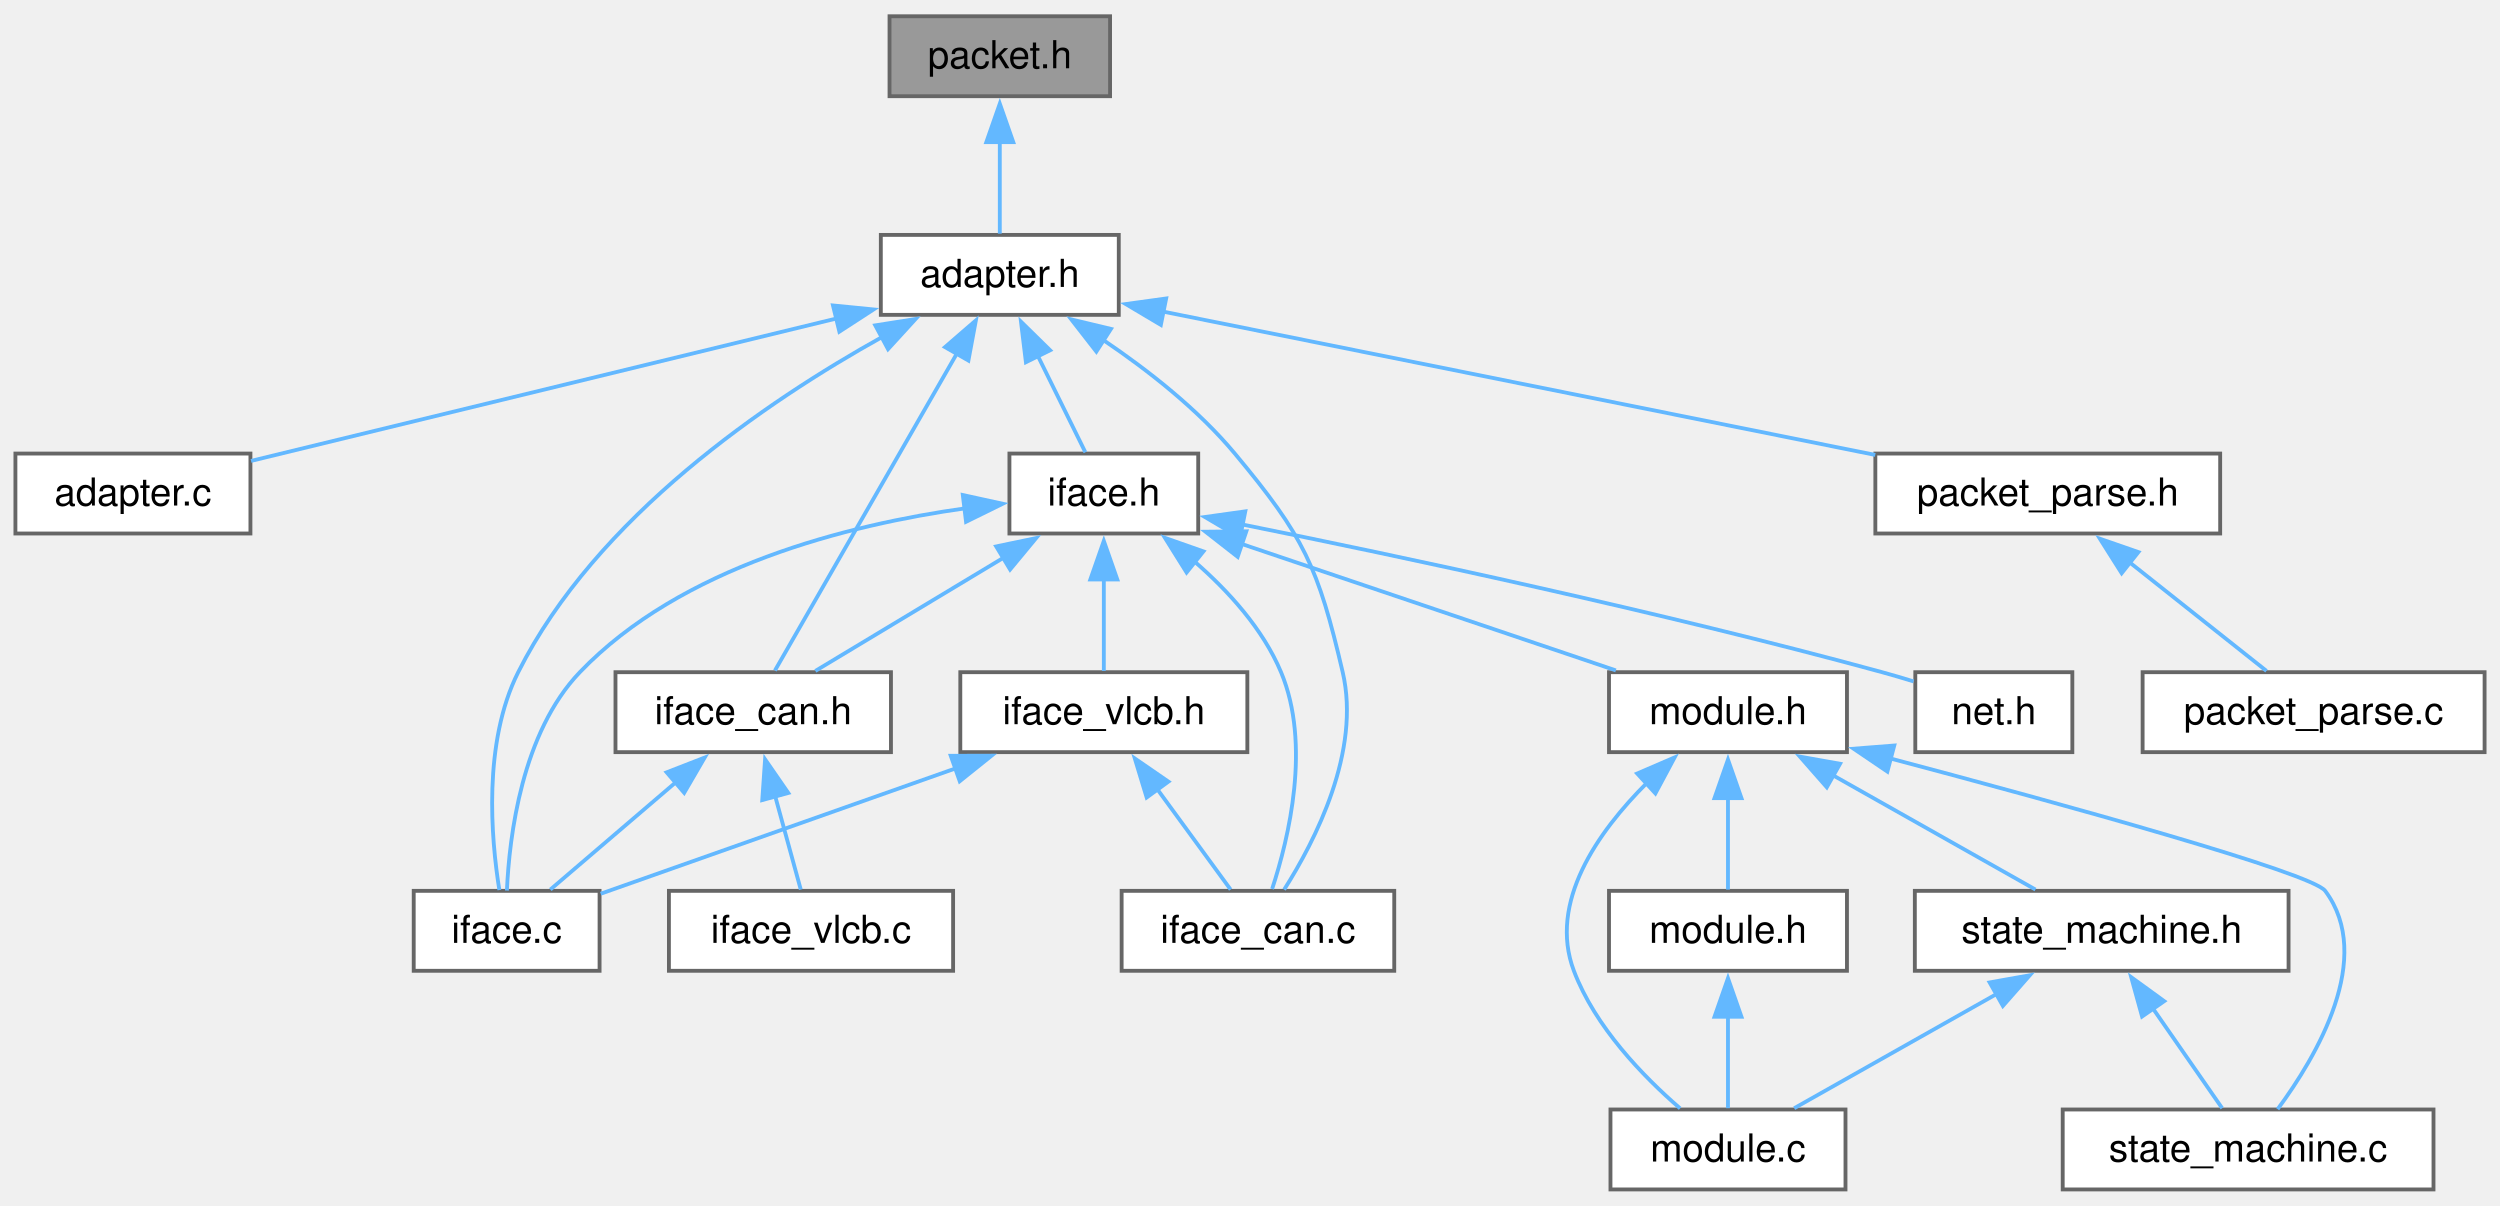
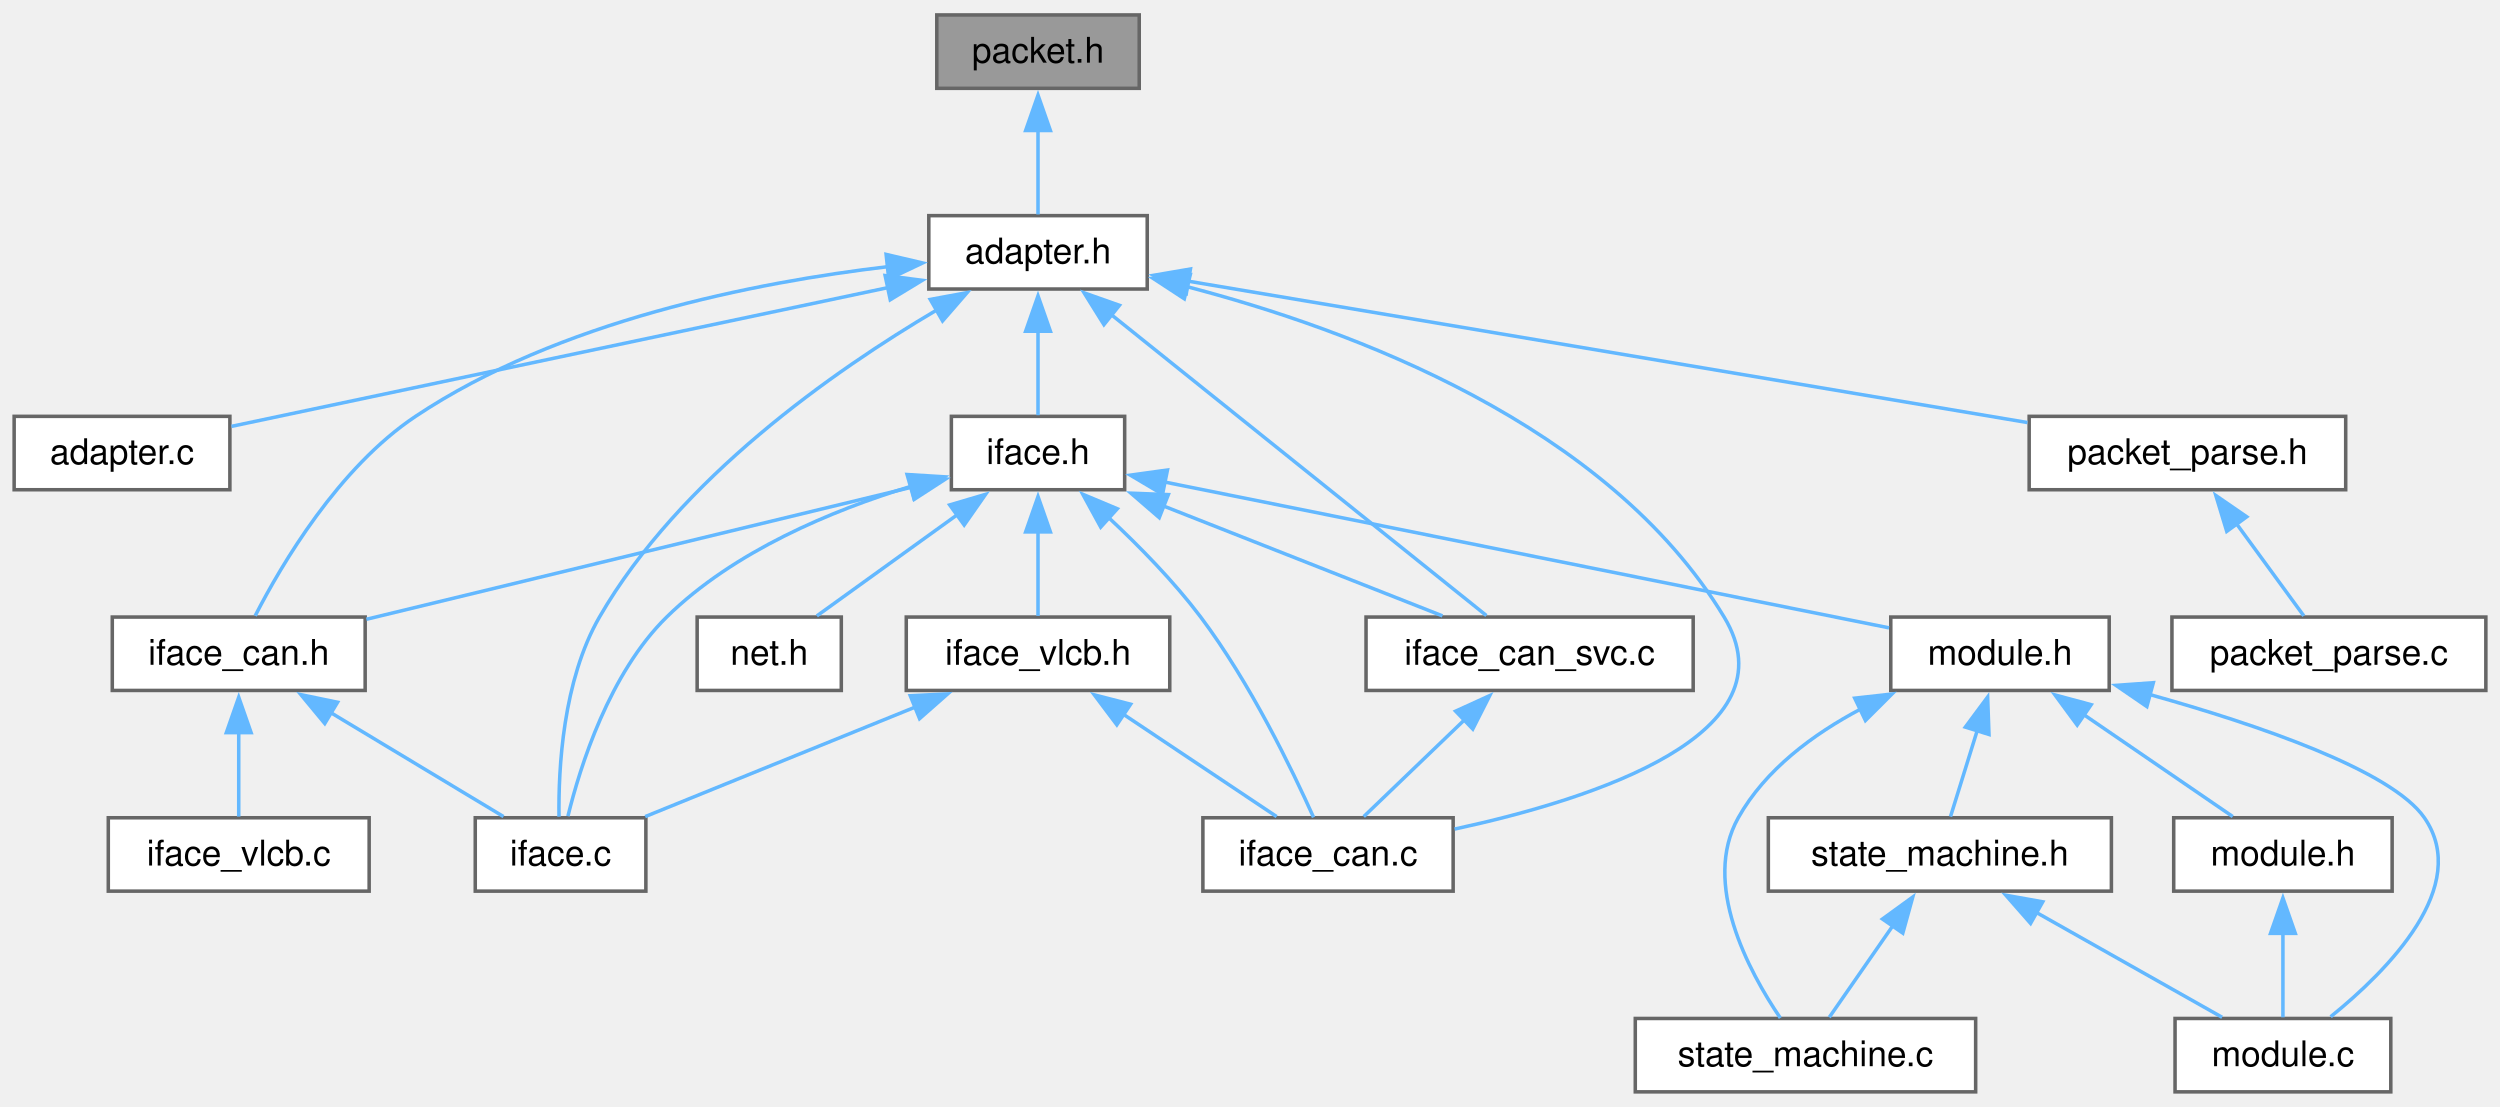
- <svg xmlns="http://www.w3.org/2000/svg" xmlns:xlink="http://www.w3.org/1999/xlink" width="649pt" height="313pt" viewBox="0.00 0.00 648.88 312.50">
+ <svg xmlns="http://www.w3.org/2000/svg" xmlns:xlink="http://www.w3.org/1999/xlink" width="707pt" height="313pt" viewBox="0.00 0.00 706.88 312.50">
  <g id="graph0" class="graph" transform="scale(1 1) rotate(0) translate(4 308.5)">
    <g id="Node000001" class="node">
      <g id="a_Node000001">
        <a xlink:title=" ">
-           <polygon fill="#999999" stroke="#666666" points="284.12,-304.5 226.88,-304.5 226.88,-283.75 284.12,-283.75 284.12,-304.5" />
-           <text text-anchor="middle" x="255.5" y="-291" font-family="Helvetica,sans-Serif" font-size="10.00">packet.h</text>
+           <polygon fill="#999999" stroke="#666666" points="318.12,-304.5 260.88,-304.5 260.88,-283.75 318.12,-283.75 318.12,-304.5" />
+           <text text-anchor="middle" x="289.5" y="-291" font-family="Helvetica,sans-Serif" font-size="10.00">packet.h</text>
        </a>
      </g>
    </g>
    <g id="Node000002" class="node">
      <g id="a_Node000002">
        <a xlink:href="adapter_8h.html" target="_top" xlink:title=" ">
-           <polygon fill="white" stroke="#666666" points="286.38,-247.75 224.62,-247.75 224.62,-227 286.38,-227 286.38,-247.75" />
-           <text text-anchor="middle" x="255.5" y="-234.25" font-family="Helvetica,sans-Serif" font-size="10.00">adapter.h</text>
+           <polygon fill="white" stroke="#666666" points="320.38,-247.75 258.62,-247.75 258.62,-227 320.38,-227 320.38,-247.75" />
+           <text text-anchor="middle" x="289.5" y="-234.25" font-family="Helvetica,sans-Serif" font-size="10.00">adapter.h</text>
        </a>
      </g>
    </g>
    <g id="edge1_Node000001_Node000002" class="edge">
      <g id="a_edge1_Node000001_Node000002">
        <a xlink:title=" ">
-           <path fill="none" stroke="#63b8ff" d="M255.5,-271.88C255.5,-263.66 255.5,-254.68 255.5,-248.08" />
-           <polygon fill="#63b8ff" stroke="#63b8ff" points="252,-271.82 255.5,-281.82 259,-271.82 252,-271.82" />
+           <path fill="none" stroke="#63b8ff" d="M289.5,-271.88C289.5,-263.66 289.5,-254.68 289.5,-248.08" />
+           <polygon fill="#63b8ff" stroke="#63b8ff" points="286,-271.82 289.5,-281.82 293,-271.82 286,-271.82" />
        </a>
      </g>
    </g>
    <g id="Node000003" class="node">
      <g id="a_Node000003">
        <a xlink:href="adapter_8c.html" target="_top" xlink:title=" ">
          <polygon fill="white" stroke="#666666" points="61,-191 0,-191 0,-170.25 61,-170.25 61,-191" />
          <text text-anchor="middle" x="30.5" y="-177.5" font-family="Helvetica,sans-Serif" font-size="10.00">adapter.c</text>
        </a>
      </g>
    </g>
    <g id="edge2_Node000002_Node000003" class="edge">
      <g id="a_edge2_Node000002_Node000003">
        <a xlink:title=" ">
-           <path fill="none" stroke="#63b8ff" d="M213.24,-226.09C168.97,-215.32 100.51,-198.66 61.16,-189.09" />
-           <polygon fill="#63b8ff" stroke="#63b8ff" points="212.2,-229.44 222.74,-228.4 213.86,-222.64 212.2,-229.44" />
+           <path fill="none" stroke="#63b8ff" d="M247.06,-227.4C194.91,-216.38 107.68,-197.94 61.45,-188.17" />
+           <polygon fill="#63b8ff" stroke="#63b8ff" points="246.27,-230.81 256.78,-229.46 247.72,-223.97 246.27,-230.81" />
        </a>
      </g>
    </g>
    <g id="Node000004" class="node">
      <g id="a_Node000004">
        <a xlink:href="iface_8c.html" target="_top" xlink:title=" ">
-           <polygon fill="white" stroke="#666666" points="151.62,-77.5 103.38,-77.5 103.38,-56.75 151.62,-56.75 151.62,-77.5" />
-           <text text-anchor="middle" x="127.5" y="-64" font-family="Helvetica,sans-Serif" font-size="10.00">iface.c</text>
+           <polygon fill="white" stroke="#666666" points="178.62,-77.5 130.38,-77.5 130.38,-56.75 178.62,-56.75 178.62,-77.5" />
+           <text text-anchor="middle" x="154.5" y="-64" font-family="Helvetica,sans-Serif" font-size="10.00">iface.c</text>
        </a>
      </g>
    </g>
    <g id="edge3_Node000002_Node000004" class="edge">
      <g id="a_edge3_Node000002_Node000004">
        <a xlink:title=" ">
-           <path fill="none" stroke="#63b8ff" d="M225.01,-221.28C194.98,-204.57 150.76,-174.57 130.5,-134.25 121.32,-115.97 123.45,-91.14 125.61,-77.71" />
-           <polygon fill="#63b8ff" stroke="#63b8ff" points="223.18,-224.27 233.64,-225.92 226.49,-218.1 223.18,-224.27" />
+           <path fill="none" stroke="#63b8ff" d="M260.81,-221.04C231.79,-203.92 188.09,-173.41 165.5,-134.25 155.15,-116.31 153.87,-91.35 154.06,-77.8" />
+           <polygon fill="#63b8ff" stroke="#63b8ff" points="259.03,-224.06 269.45,-225.98 262.51,-217.98 259.03,-224.06" />
        </a>
      </g>
    </g>
    <g id="Node000005" class="node">
      <g id="a_Node000005">
        <a xlink:href="iface_8h.html" target="_top" xlink:title=" ">
-           <polygon fill="white" stroke="#666666" points="307,-191 258,-191 258,-170.25 307,-170.25 307,-191" />
-           <text text-anchor="middle" x="282.5" y="-177.5" font-family="Helvetica,sans-Serif" font-size="10.00">iface.h</text>
+           <polygon fill="white" stroke="#666666" points="314,-191 265,-191 265,-170.25 314,-170.25 314,-191" />
+           <text text-anchor="middle" x="289.5" y="-177.5" font-family="Helvetica,sans-Serif" font-size="10.00">iface.h</text>
        </a>
      </g>
    </g>
    <g id="edge4_Node000002_Node000005" class="edge">
      <g id="a_edge4_Node000002_Node000005">
        <a xlink:title=" ">
-           <path fill="none" stroke="#63b8ff" d="M265.41,-216.28C269.61,-207.77 274.31,-198.24 277.71,-191.33" />
-           <polygon fill="#63b8ff" stroke="#63b8ff" points="262.28,-214.71 261,-225.23 268.56,-217.81 262.28,-214.71" />
+           <path fill="none" stroke="#63b8ff" d="M289.5,-215.13C289.5,-206.91 289.5,-197.93 289.5,-191.33" />
+           <polygon fill="#63b8ff" stroke="#63b8ff" points="286,-215.07 289.5,-225.07 293,-215.07 286,-215.07" />
        </a>
      </g>
    </g>
    <g id="Node000006" class="node">
      <g id="a_Node000006">
        <a xlink:href="iface__can_8c.html" target="_top" xlink:title=" ">
-           <polygon fill="white" stroke="#666666" points="357.88,-77.5 287.12,-77.5 287.12,-56.75 357.88,-56.75 357.88,-77.5" />
-           <text text-anchor="middle" x="322.5" y="-64" font-family="Helvetica,sans-Serif" font-size="10.00">iface_can.c</text>
-         </a>
-       </g>
-     </g>
-     <g id="edge22_Node000002_Node000006" class="edge">
-       <g id="a_edge22_Node000002_Node000006">
-         <a xlink:title=" ">
-           <path fill="none" stroke="#63b8ff" d="M282.42,-220.43C293.96,-212.63 306.96,-202.45 316.5,-191 334.51,-169.39 338.11,-161.64 344.5,-134.25 349.28,-113.75 337.4,-90.57 329.3,-77.82" />
-           <polygon fill="#63b8ff" stroke="#63b8ff" points="280.56,-217.46 274.05,-225.82 284.35,-223.35 280.56,-217.46" />
+           <polygon fill="white" stroke="#666666" points="406.88,-77.5 336.12,-77.5 336.12,-56.75 406.88,-56.75 406.88,-77.5" />
+           <text text-anchor="middle" x="371.5" y="-64" font-family="Helvetica,sans-Serif" font-size="10.00">iface_can.c</text>
+         </a>
+       </g>
+     </g>
+     <g id="edge24_Node000002_Node000006" class="edge">
+       <g id="a_edge24_Node000002_Node000006">
+         <a xlink:title=" ">
+           <path fill="none" stroke="#63b8ff" d="M331.45,-227.71C377.92,-215.61 450.61,-188.74 483.5,-134.25 503.4,-101.29 447.11,-82.9 407.29,-74.3" />
+           <polygon fill="#63b8ff" stroke="#63b8ff" points="330.87,-224.24 322,-230.04 332.55,-231.04 330.87,-224.24" />
        </a>
      </g>
    </g>
    <g id="Node000007" class="node">
      <g id="a_Node000007">
        <a xlink:href="iface__can_8h.html" target="_top" xlink:title=" ">
-           <polygon fill="white" stroke="#666666" points="227.25,-134.25 155.75,-134.25 155.75,-113.5 227.25,-113.5 227.25,-134.25" />
-           <text text-anchor="middle" x="191.5" y="-120.75" font-family="Helvetica,sans-Serif" font-size="10.00">iface_can.h</text>
-         </a>
-       </g>
-     </g>
-     <g id="edge23_Node000002_Node000007" class="edge">
-       <g id="a_edge23_Node000002_Node000007">
-         <a xlink:title=" ">
-           <path fill="none" stroke="#63b8ff" d="M244.45,-217.12C230.68,-193.13 207.69,-153.08 197.13,-134.68" />
-           <polygon fill="#63b8ff" stroke="#63b8ff" points="241.28,-218.63 249.29,-225.56 247.35,-215.14 241.28,-218.63" />
+           <polygon fill="white" stroke="#666666" points="99.25,-134.25 27.75,-134.25 27.75,-113.5 99.25,-113.5 99.25,-134.25" />
+           <text text-anchor="middle" x="63.5" y="-120.75" font-family="Helvetica,sans-Serif" font-size="10.00">iface_can.h</text>
+         </a>
+       </g>
+     </g>
+     <g id="edge25_Node000002_Node000007" class="edge">
+       <g id="a_edge25_Node000002_Node000007">
+         <a xlink:title=" ">
+           <path fill="none" stroke="#63b8ff" d="M247.25,-233.35C209.46,-228.9 153.95,-217.96 113.5,-191 91.7,-176.47 75.63,-149.18 68.15,-134.61" />
+           <polygon fill="#63b8ff" stroke="#63b8ff" points="246.55,-236.79 256.87,-234.37 247.29,-229.83 246.55,-236.79" />
+         </a>
+       </g>
+     </g>
+     <g id="Node000009" class="node">
+       <g id="a_Node000009">
+         <a xlink:href="iface__can__svc_8c.html" target="_top" xlink:title=" ">
+           <polygon fill="white" stroke="#666666" points="474.75,-134.25 382.25,-134.25 382.25,-113.5 474.75,-113.5 474.75,-134.25" />
+           <text text-anchor="middle" x="428.5" y="-120.75" font-family="Helvetica,sans-Serif" font-size="10.00">iface_can_svc.c</text>
+         </a>
+       </g>
+     </g>
+     <g id="edge26_Node000002_Node000009" class="edge">
+       <g id="a_edge26_Node000002_Node000009">
+         <a xlink:title=" ">
+           <path fill="none" stroke="#63b8ff" d="M309.98,-219.95C339.31,-196.42 392.4,-153.83 416.28,-134.68" />
+           <polygon fill="#63b8ff" stroke="#63b8ff" points="308.14,-216.93 302.53,-225.92 312.52,-222.39 308.14,-216.93" />
+         </a>
+       </g>
+     </g>
+     <g id="Node000017" class="node">
+       <g id="a_Node000017">
+         <a xlink:href="packet__parse_8h.html" target="_top" xlink:title=" ">
+           <polygon fill="white" stroke="#666666" points="659.25,-191 569.75,-191 569.75,-170.25 659.25,-170.25 659.25,-191" />
+           <text text-anchor="middle" x="614.5" y="-177.5" font-family="Helvetica,sans-Serif" font-size="10.00">packet_parse.h</text>
+         </a>
+       </g>
+     </g>
+     <g id="edge27_Node000002_Node000017" class="edge">
+       <g id="a_edge27_Node000002_Node000017">
+         <a xlink:title=" ">
+           <path fill="none" stroke="#63b8ff" d="M331.85,-229.24C393.2,-218.9 506.33,-199.85 569.26,-189.25" />
+           <polygon fill="#63b8ff" stroke="#63b8ff" points="331.43,-225.76 322.15,-230.87 332.6,-232.66 331.43,-225.76" />
+         </a>
+       </g>
+     </g>
+     <g id="edge5_Node000005_Node000004" class="edge">
+       <g id="a_edge5_Node000005_Node000004">
+         <a xlink:title=" ">
+           <path fill="none" stroke="#63b8ff" d="M253.47,-171.19C231.24,-164.4 203.44,-152.85 184.5,-134.25 168.31,-118.35 160.06,-92.12 156.58,-77.94" />
+           <polygon fill="#63b8ff" stroke="#63b8ff" points="252.48,-174.55 263.06,-173.9 254.39,-167.81 252.48,-174.55" />
+         </a>
+       </g>
+     </g>
+     <g id="edge6_Node000005_Node000006" class="edge">
+       <g id="a_edge6_Node000005_Node000006">
+         <a xlink:title=" ">
+           <path fill="none" stroke="#63b8ff" d="M309.43,-162.41C318.05,-154.37 327.89,-144.36 335.5,-134.25 349.5,-115.66 361.43,-90.95 367.41,-77.62" />
+           <polygon fill="#63b8ff" stroke="#63b8ff" points="307.23,-159.68 302.15,-168.97 311.92,-164.87 307.23,-159.68" />
+         </a>
+       </g>
+     </g>
+     <g id="edge7_Node000005_Node000007" class="edge">
+       <g id="a_edge7_Node000005_Node000007">
+         <a xlink:title=" ">
+           <path fill="none" stroke="#63b8ff" d="M253.77,-170.97C211.61,-160.76 141.91,-143.87 99.6,-133.62" />
+           <polygon fill="#63b8ff" stroke="#63b8ff" points="252.87,-174.35 263.41,-173.31 254.52,-167.55 252.87,-174.35" />
+         </a>
+       </g>
+     </g>
+     <g id="edge10_Node000005_Node000009" class="edge">
+       <g id="a_edge10_Node000005_Node000009">
+         <a xlink:title=" ">
+           <path fill="none" stroke="#63b8ff" d="M324.76,-165.74C349.47,-156 381.89,-143.23 403.86,-134.58" />
+           <polygon fill="#63b8ff" stroke="#63b8ff" points="323.78,-162.36 315.76,-169.28 326.35,-168.87 323.78,-162.36" />
+         </a>
+       </g>
+     </g>
+     <g id="Node000010" class="node">
+       <g id="a_Node000010">
+         <a xlink:href="iface__vlcb_8h.html" target="_top" xlink:title=" ">
+           <polygon fill="white" stroke="#666666" points="326.75,-134.25 252.25,-134.25 252.25,-113.5 326.75,-113.5 326.75,-134.25" />
+           <text text-anchor="middle" x="289.5" y="-120.75" font-family="Helvetica,sans-Serif" font-size="10.00">iface_vlcb.h</text>
+         </a>
+       </g>
+     </g>
+     <g id="edge12_Node000005_Node000010" class="edge">
+       <g id="a_edge12_Node000005_Node000010">
+         <a xlink:title=" ">
+           <path fill="none" stroke="#63b8ff" d="M289.5,-158.38C289.5,-150.16 289.5,-141.18 289.5,-134.58" />
+           <polygon fill="#63b8ff" stroke="#63b8ff" points="286,-158.32 289.5,-168.32 293,-158.32 286,-158.32" />
+         </a>
+       </g>
+     </g>
+     <g id="Node000011" class="node">
+       <g id="a_Node000011">
+         <a xlink:href="module_2inc_2vlcb_2module_8h.html" target="_top" xlink:title=" ">
+           <polygon fill="white" stroke="#666666" points="592.38,-134.25 530.62,-134.25 530.62,-113.5 592.38,-113.5 592.38,-134.25" />
+           <text text-anchor="middle" x="561.5" y="-120.75" font-family="Helvetica,sans-Serif" font-size="10.00">module.h</text>
+         </a>
+       </g>
+     </g>
+     <g id="edge15_Node000005_Node000011" class="edge">
+       <g id="a_edge15_Node000005_Node000011">
+         <a xlink:title=" ">
+           <path fill="none" stroke="#63b8ff" d="M325.12,-172.46C378.69,-161.67 479.16,-141.45 530.13,-131.19" />
+           <polygon fill="#63b8ff" stroke="#63b8ff" points="324.71,-168.97 315.6,-174.37 326.1,-175.83 324.71,-168.97" />
        </a>
      </g>
    </g>
    <g id="Node000016" class="node">
      <g id="a_Node000016">
-         <a xlink:href="packet__parse_8h.html" target="_top" xlink:title=" ">
-           <polygon fill="white" stroke="#666666" points="572.25,-191 482.75,-191 482.75,-170.25 572.25,-170.25 572.25,-191" />
-           <text text-anchor="middle" x="527.5" y="-177.5" font-family="Helvetica,sans-Serif" font-size="10.00">packet_parse.h</text>
-         </a>
-       </g>
-     </g>
-     <g id="edge24_Node000002_Node000016" class="edge">
-       <g id="a_edge24_Node000002_Node000016">
-         <a xlink:title=" ">
-           <path fill="none" stroke="#63b8ff" d="M297.8,-227.86C348.03,-217.75 431.44,-200.96 482.72,-190.64" />
-           <polygon fill="#63b8ff" stroke="#63b8ff" points="297.3,-224.39 288.19,-229.8 298.68,-231.25 297.3,-224.39" />
-         </a>
-       </g>
-     </g>
-     <g id="edge5_Node000005_Node000004" class="edge">
-       <g id="a_edge5_Node000005_Node000004">
-         <a xlink:title=" ">
-           <path fill="none" stroke="#63b8ff" d="M246.68,-176.81C216.01,-172.51 172.77,-161.65 146.5,-134.25 131.46,-118.56 128.2,-91.76 127.57,-77.57" />
-           <polygon fill="#63b8ff" stroke="#63b8ff" points="245.9,-180.24 256.25,-177.97 246.74,-173.29 245.9,-180.24" />
-         </a>
-       </g>
-     </g>
-     <g id="edge6_Node000005_Node000006" class="edge">
-       <g id="a_edge6_Node000005_Node000006">
-         <a xlink:title=" ">
-           <path fill="none" stroke="#63b8ff" d="M306.07,-162.95C314.85,-155.31 323.81,-145.46 328.5,-134.25 336.33,-115.53 330.56,-91.3 326.18,-77.98" />
-           <polygon fill="#63b8ff" stroke="#63b8ff" points="303.98,-160.13 298.36,-169.12 308.36,-165.6 303.98,-160.13" />
-         </a>
-       </g>
-     </g>
-     <g id="edge7_Node000005_Node000007" class="edge">
-       <g id="a_edge7_Node000005_Node000007">
-         <a xlink:title=" ">
-           <path fill="none" stroke="#63b8ff" d="M256.54,-164.01C240.78,-154.53 221.17,-142.73 207.63,-134.58" />
-           <polygon fill="#63b8ff" stroke="#63b8ff" points="254.56,-166.9 264.93,-169.06 258.17,-160.9 254.56,-166.9" />
-         </a>
-       </g>
-     </g>
-     <g id="Node000009" class="node">
-       <g id="a_Node000009">
-         <a xlink:href="iface__vlcb_8h.html" target="_top" xlink:title=" ">
-           <polygon fill="white" stroke="#666666" points="319.75,-134.25 245.25,-134.25 245.25,-113.5 319.75,-113.5 319.75,-134.25" />
-           <text text-anchor="middle" x="282.5" y="-120.75" font-family="Helvetica,sans-Serif" font-size="10.00">iface_vlcb.h</text>
-         </a>
-       </g>
-     </g>
-     <g id="edge10_Node000005_Node000009" class="edge">
-       <g id="a_edge10_Node000005_Node000009">
-         <a xlink:title=" ">
-           <path fill="none" stroke="#63b8ff" d="M282.5,-158.38C282.5,-150.16 282.5,-141.18 282.5,-134.58" />
-           <polygon fill="#63b8ff" stroke="#63b8ff" points="279,-158.32 282.5,-168.32 286,-158.32 279,-158.32" />
-         </a>
-       </g>
-     </g>
-     <g id="Node000010" class="node">
-       <g id="a_Node000010">
-         <a xlink:href="module_2inc_2vlcb_2module_8h.html" target="_top" xlink:title=" ">
-           <polygon fill="white" stroke="#666666" points="475.38,-134.25 413.62,-134.25 413.62,-113.5 475.38,-113.5 475.38,-134.25" />
-           <text text-anchor="middle" x="444.5" y="-120.75" font-family="Helvetica,sans-Serif" font-size="10.00">module.h</text>
-         </a>
-       </g>
-     </g>
-     <g id="edge13_Node000005_Node000010" class="edge">
-       <g id="a_edge13_Node000005_Node000010">
-         <a xlink:title=" ">
-           <path fill="none" stroke="#63b8ff" d="M318.03,-167.62C347.23,-157.75 388.11,-143.93 415.4,-134.71" />
-           <polygon fill="#63b8ff" stroke="#63b8ff" points="317.24,-164.19 308.89,-170.71 319.49,-170.82 317.24,-164.19" />
-         </a>
-       </g>
-     </g>
-     <g id="Node000015" class="node">
-       <g id="a_Node000015">
        <a xlink:href="net_2inc_2vlcb_2net_8h.html" target="_top" xlink:title=" ">
-           <polygon fill="white" stroke="#666666" points="533.88,-134.25 493.12,-134.25 493.12,-113.5 533.88,-113.5 533.88,-134.25" />
-           <text text-anchor="middle" x="513.5" y="-120.75" font-family="Helvetica,sans-Serif" font-size="10.00">net.h</text>
-         </a>
-       </g>
-     </g>
-     <g id="edge21_Node000005_Node000015" class="edge">
-       <g id="a_edge21_Node000005_Node000015">
-         <a xlink:title=" ">
-           <path fill="none" stroke="#63b8ff" d="M318.43,-172.59C359.01,-164.41 426.91,-149.99 484.5,-134.25 487.15,-133.52 489.93,-132.71 492.66,-131.86" />
-           <polygon fill="#63b8ff" stroke="#63b8ff" points="317.85,-169.14 308.73,-174.53 319.22,-176 317.85,-169.14" />
+           <polygon fill="white" stroke="#666666" points="233.88,-134.25 193.12,-134.25 193.12,-113.5 233.88,-113.5 233.88,-134.25" />
+           <text text-anchor="middle" x="213.5" y="-120.75" font-family="Helvetica,sans-Serif" font-size="10.00">net.h</text>
+         </a>
+       </g>
+     </g>
+     <g id="edge23_Node000005_Node000016" class="edge">
+       <g id="a_edge23_Node000005_Node000016">
+         <a xlink:title=" ">
+           <path fill="none" stroke="#63b8ff" d="M266.68,-163.19C253.73,-153.86 237.96,-142.5 226.97,-134.58" />
+           <polygon fill="#63b8ff" stroke="#63b8ff" points="264.53,-165.95 274.68,-168.95 268.62,-160.27 264.53,-165.95" />
        </a>
      </g>
    </g>
    <g id="edge8_Node000007_Node000004" class="edge">
      <g id="a_edge8_Node000007_Node000004">
        <a xlink:title=" ">
-           <path fill="none" stroke="#63b8ff" d="M171.32,-105.61C160.6,-96.44 147.83,-85.51 138.84,-77.83" />
-           <polygon fill="#63b8ff" stroke="#63b8ff" points="169.03,-108.26 178.91,-112.1 173.58,-102.94 169.03,-108.26" />
+           <path fill="none" stroke="#63b8ff" d="M89.46,-107.26C105.22,-97.78 124.83,-85.98 138.37,-77.83" />
+           <polygon fill="#63b8ff" stroke="#63b8ff" points="87.83,-104.15 81.07,-112.31 91.44,-110.15 87.83,-104.15" />
        </a>
      </g>
    </g>
    <g id="Node000008" class="node">
      <g id="a_Node000008">
        <a xlink:href="iface__vlcb_8c.html" target="_top" xlink:title=" ">
-           <polygon fill="white" stroke="#666666" points="243.38,-77.5 169.62,-77.5 169.62,-56.75 243.38,-56.75 243.38,-77.5" />
-           <text text-anchor="middle" x="206.5" y="-64" font-family="Helvetica,sans-Serif" font-size="10.00">iface_vlcb.c</text>
+           <polygon fill="white" stroke="#666666" points="100.38,-77.5 26.62,-77.5 26.62,-56.75 100.38,-56.75 100.38,-77.5" />
+           <text text-anchor="middle" x="63.5" y="-64" font-family="Helvetica,sans-Serif" font-size="10.00">iface_vlcb.c</text>
        </a>
      </g>
    </g>
    <g id="edge9_Node000007_Node000008" class="edge">
      <g id="a_edge9_Node000007_Node000008">
        <a xlink:title=" ">
-           <path fill="none" stroke="#63b8ff" d="M197.16,-102.21C199.46,-93.84 201.99,-84.58 203.84,-77.83" />
-           <polygon fill="#63b8ff" stroke="#63b8ff" points="193.85,-101.06 194.58,-111.63 200.6,-102.91 193.85,-101.06" />
-         </a>
-       </g>
-     </g>
-     <g id="edge11_Node000009_Node000004" class="edge">
-       <g id="a_edge11_Node000009_Node000004">
-         <a xlink:title=" ">
-           <path fill="none" stroke="#63b8ff" d="M244.26,-109.37C215.41,-99.18 176.69,-85.5 151.91,-76.75" />
-           <polygon fill="#63b8ff" stroke="#63b8ff" points="242.77,-112.55 253.36,-112.58 245.1,-105.95 242.77,-112.55" />
-         </a>
-       </g>
-     </g>
-     <g id="edge12_Node000009_Node000006" class="edge">
-       <g id="a_edge12_Node000009_Node000006">
-         <a xlink:title=" ">
-           <path fill="none" stroke="#63b8ff" d="M296.35,-103.92C302.77,-95.13 310.14,-85.05 315.41,-77.83" />
-           <polygon fill="#63b8ff" stroke="#63b8ff" points="293.62,-101.73 290.54,-111.86 299.27,-105.85 293.62,-101.73" />
-         </a>
-       </g>
-     </g>
-     <g id="Node000011" class="node">
-       <g id="a_Node000011">
-         <a xlink:href="module_8c.html" target="_top" xlink:title=" ">
-           <polygon fill="white" stroke="#666666" points="475,-20.75 414,-20.75 414,0 475,0 475,-20.75" />
-           <text text-anchor="middle" x="444.5" y="-7.25" font-family="Helvetica,sans-Serif" font-size="10.00">module.c</text>
-         </a>
-       </g>
-     </g>
-     <g id="edge14_Node000010_Node000011" class="edge">
-       <g id="a_edge14_Node000010_Node000011">
-         <a xlink:title=" ">
-           <path fill="none" stroke="#63b8ff" d="M423.51,-105.57C410.64,-92.73 397.81,-74.46 404.5,-56.75 409.99,-42.21 422.5,-29.32 432.08,-21.03" />
-           <polygon fill="#63b8ff" stroke="#63b8ff" points="420.93,-107.95 430.66,-112.14 425.66,-102.79 420.93,-107.95" />
+           <path fill="none" stroke="#63b8ff" d="M63.5,-101.63C63.5,-93.41 63.5,-84.43 63.5,-77.83" />
+           <polygon fill="#63b8ff" stroke="#63b8ff" points="60,-101.57 63.5,-111.57 67,-101.57 60,-101.57" />
+         </a>
+       </g>
+     </g>
+     <g id="edge11_Node000009_Node000006" class="edge">
+       <g id="a_edge11_Node000009_Node000006">
+         <a xlink:title=" ">
+           <path fill="none" stroke="#63b8ff" d="M410.23,-105.33C400.75,-96.22 389.52,-85.43 381.6,-77.83" />
+           <polygon fill="#63b8ff" stroke="#63b8ff" points="407.58,-107.64 417.22,-112.04 412.43,-102.59 407.58,-107.64" />
+         </a>
+       </g>
+     </g>
+     <g id="edge13_Node000010_Node000004" class="edge">
+       <g id="a_edge13_Node000010_Node000004">
+         <a xlink:title=" ">
+           <path fill="none" stroke="#63b8ff" d="M254.93,-108.86C230.97,-99.14 199.67,-86.44 178.43,-77.83" />
+           <polygon fill="#63b8ff" stroke="#63b8ff" points="253.38,-112 263.96,-112.52 256.01,-105.52 253.38,-112" />
+         </a>
+       </g>
+     </g>
+     <g id="edge14_Node000010_Node000006" class="edge">
+       <g id="a_edge14_Node000010_Node000006">
+         <a xlink:title=" ">
+           <path fill="none" stroke="#63b8ff" d="M313.71,-106.71C327.76,-97.33 344.99,-85.82 356.97,-77.83" />
+           <polygon fill="#63b8ff" stroke="#63b8ff" points="311.79,-103.78 305.42,-112.25 315.68,-109.6 311.79,-103.78" />
        </a>
      </g>
    </g>
    <g id="Node000012" class="node">
      <g id="a_Node000012">
-         <a xlink:href="module_2src_2module_8h.html" target="_top" xlink:title=" ">
-           <polygon fill="white" stroke="#666666" points="475.38,-77.5 413.62,-77.5 413.62,-56.75 475.38,-56.75 475.38,-77.5" />
-           <text text-anchor="middle" x="444.5" y="-64" font-family="Helvetica,sans-Serif" font-size="10.00">module.h</text>
-         </a>
-       </g>
-     </g>
-     <g id="edge15_Node000010_Node000012" class="edge">
-       <g id="a_edge15_Node000010_Node000012">
-         <a xlink:title=" ">
-           <path fill="none" stroke="#63b8ff" d="M444.5,-101.63C444.5,-93.41 444.5,-84.43 444.5,-77.83" />
-           <polygon fill="#63b8ff" stroke="#63b8ff" points="441,-101.57 444.5,-111.57 448,-101.57 441,-101.57" />
+         <a xlink:href="module_8c.html" target="_top" xlink:title=" ">
+           <polygon fill="white" stroke="#666666" points="672,-20.75 611,-20.75 611,0 672,0 672,-20.75" />
+           <text text-anchor="middle" x="641.5" y="-7.25" font-family="Helvetica,sans-Serif" font-size="10.00">module.c</text>
+         </a>
+       </g>
+     </g>
+     <g id="edge16_Node000011_Node000012" class="edge">
+       <g id="a_edge16_Node000011_Node000012">
+         <a xlink:title=" ">
+           <path fill="none" stroke="#63b8ff" d="M603.77,-112.36C634.49,-103.77 672.25,-90.88 681.5,-77.5 694.85,-58.18 671.25,-34.38 654.99,-21.24" />
+           <polygon fill="#63b8ff" stroke="#63b8ff" points="603.03,-108.94 594.29,-114.93 604.86,-115.69 603.03,-108.94" />
        </a>
      </g>
    </g>
    <g id="Node000013" class="node">
      <g id="a_Node000013">
-         <a xlink:href="state__machine_8c.html" target="_top" xlink:title=" ">
-           <polygon fill="white" stroke="#666666" points="627.62,-20.75 531.38,-20.75 531.38,0 627.62,0 627.62,-20.75" />
-           <text text-anchor="middle" x="579.5" y="-7.25" font-family="Helvetica,sans-Serif" font-size="10.00">state_machine.c</text>
-         </a>
-       </g>
-     </g>
-     <g id="edge17_Node000010_Node000013" class="edge">
-       <g id="a_edge17_Node000010_Node000013">
-         <a xlink:title=" ">
-           <path fill="none" stroke="#63b8ff" d="M486.52,-111.9C531.21,-100.04 595.99,-82.18 599.5,-77.5 612.44,-60.22 597.3,-34.55 587.16,-20.83" />
-           <polygon fill="#63b8ff" stroke="#63b8ff" points="485.87,-108.45 477.1,-114.39 487.66,-115.22 485.87,-108.45" />
+         <a xlink:href="module_2src_2module_8h.html" target="_top" xlink:title=" ">
+           <polygon fill="white" stroke="#666666" points="672.38,-77.5 610.62,-77.5 610.62,-56.75 672.38,-56.75 672.38,-77.5" />
+           <text text-anchor="middle" x="641.5" y="-64" font-family="Helvetica,sans-Serif" font-size="10.00">module.h</text>
+         </a>
+       </g>
+     </g>
+     <g id="edge17_Node000011_Node000013" class="edge">
+       <g id="a_edge17_Node000011_Node000013">
+         <a xlink:title=" ">
+           <path fill="none" stroke="#63b8ff" d="M585.12,-106.71C598.83,-97.33 615.64,-85.82 627.32,-77.83" />
+           <polygon fill="#63b8ff" stroke="#63b8ff" points="583.33,-103.7 577.05,-112.23 587.28,-109.47 583.33,-103.7" />
        </a>
      </g>
    </g>
    <g id="Node000014" class="node">
      <g id="a_Node000014">
+         <a xlink:href="state__machine_8c.html" target="_top" xlink:title=" ">
+           <polygon fill="white" stroke="#666666" points="554.62,-20.75 458.38,-20.75 458.38,0 554.62,0 554.62,-20.75" />
+           <text text-anchor="middle" x="506.5" y="-7.25" font-family="Helvetica,sans-Serif" font-size="10.00">state_machine.c</text>
+         </a>
+       </g>
+     </g>
+     <g id="edge19_Node000011_Node000014" class="edge">
+       <g id="a_edge19_Node000011_Node000014">
+         <a xlink:title=" ">
+           <path fill="none" stroke="#63b8ff" d="M522.15,-108.26C508.7,-101.15 495.13,-91.12 487.5,-77.5 477.11,-58.95 490.36,-34.23 499.39,-20.88" />
+           <polygon fill="#63b8ff" stroke="#63b8ff" points="520.43,-111.31 530.96,-112.49 523.46,-105 520.43,-111.31" />
+         </a>
+       </g>
+     </g>
+     <g id="Node000015" class="node">
+       <g id="a_Node000015">
        <a xlink:href="state__machine_8h.html" target="_top" xlink:title=" ">
-           <polygon fill="white" stroke="#666666" points="590,-77.5 493,-77.5 493,-56.75 590,-56.75 590,-77.5" />
-           <text text-anchor="middle" x="541.5" y="-64" font-family="Helvetica,sans-Serif" font-size="10.00">state_machine.h</text>
-         </a>
-       </g>
-     </g>
-     <g id="edge18_Node000010_Node000014" class="edge">
-       <g id="a_edge18_Node000010_Node000014">
-         <a xlink:title=" ">
-           <path fill="none" stroke="#63b8ff" d="M471.69,-107.53C488.57,-98 509.73,-86.06 524.31,-77.83" />
-           <polygon fill="#63b8ff" stroke="#63b8ff" points="470.15,-104.38 463.16,-112.34 473.59,-110.48 470.15,-104.38" />
-         </a>
-       </g>
-     </g>
-     <g id="edge16_Node000012_Node000011" class="edge">
-       <g id="a_edge16_Node000012_Node000011">
-         <a xlink:title=" ">
-           <path fill="none" stroke="#63b8ff" d="M444.5,-44.88C444.5,-36.66 444.5,-27.68 444.5,-21.08" />
-           <polygon fill="#63b8ff" stroke="#63b8ff" points="441,-44.82 444.5,-54.82 448,-44.82 441,-44.82" />
-         </a>
-       </g>
-     </g>
-     <g id="edge19_Node000014_Node000011" class="edge">
-       <g id="a_edge19_Node000014_Node000011">
-         <a xlink:title=" ">
-           <path fill="none" stroke="#63b8ff" d="M514.31,-50.78C497.43,-41.25 476.27,-29.31 461.69,-21.08" />
-           <polygon fill="#63b8ff" stroke="#63b8ff" points="512.41,-53.73 522.84,-55.59 515.85,-47.63 512.41,-53.73" />
-         </a>
-       </g>
-     </g>
-     <g id="edge20_Node000014_Node000013" class="edge">
-       <g id="a_edge20_Node000014_Node000013">
-         <a xlink:title=" ">
-           <path fill="none" stroke="#63b8ff" d="M554.85,-46.89C560.91,-38.16 567.81,-28.22 572.77,-21.08" />
-           <polygon fill="#63b8ff" stroke="#63b8ff" points="551.98,-44.88 549.16,-55.09 557.73,-48.87 551.98,-44.88" />
-         </a>
-       </g>
-     </g>
-     <g id="Node000017" class="node">
-       <g id="a_Node000017">
+           <polygon fill="white" stroke="#666666" points="593,-77.5 496,-77.5 496,-56.75 593,-56.75 593,-77.5" />
+           <text text-anchor="middle" x="544.5" y="-64" font-family="Helvetica,sans-Serif" font-size="10.00">state_machine.h</text>
+         </a>
+       </g>
+     </g>
+     <g id="edge20_Node000011_Node000015" class="edge">
+       <g id="a_edge20_Node000011_Node000015">
+         <a xlink:title=" ">
+           <path fill="none" stroke="#63b8ff" d="M555.08,-102.21C552.48,-93.84 549.61,-84.58 547.51,-77.83" />
+           <polygon fill="#63b8ff" stroke="#63b8ff" points="551.7,-103.13 558.01,-111.64 558.39,-101.05 551.7,-103.13" />
+         </a>
+       </g>
+     </g>
+     <g id="edge18_Node000013_Node000012" class="edge">
+       <g id="a_edge18_Node000013_Node000012">
+         <a xlink:title=" ">
+           <path fill="none" stroke="#63b8ff" d="M641.5,-44.88C641.5,-36.66 641.5,-27.68 641.5,-21.08" />
+           <polygon fill="#63b8ff" stroke="#63b8ff" points="638,-44.82 641.5,-54.82 645,-44.82 638,-44.82" />
+         </a>
+       </g>
+     </g>
+     <g id="edge21_Node000015_Node000012" class="edge">
+       <g id="a_edge21_Node000015_Node000012">
+         <a xlink:title=" ">
+           <path fill="none" stroke="#63b8ff" d="M571.69,-50.78C588.57,-41.25 609.73,-29.31 624.31,-21.08" />
+           <polygon fill="#63b8ff" stroke="#63b8ff" points="570.15,-47.63 563.16,-55.59 573.59,-53.73 570.15,-47.63" />
+         </a>
+       </g>
+     </g>
+     <g id="edge22_Node000015_Node000014" class="edge">
+       <g id="a_edge22_Node000015_Node000014">
+         <a xlink:title=" ">
+           <path fill="none" stroke="#63b8ff" d="M531.15,-46.89C525.09,-38.16 518.19,-28.22 513.23,-21.08" />
+           <polygon fill="#63b8ff" stroke="#63b8ff" points="528.27,-48.87 536.84,-55.09 534.02,-44.88 528.27,-48.87" />
+         </a>
+       </g>
+     </g>
+     <g id="Node000018" class="node">
+       <g id="a_Node000018">
        <a xlink:href="packet__parse_8c.html" target="_top" xlink:title=" ">
-           <polygon fill="white" stroke="#666666" points="640.88,-134.25 552.12,-134.25 552.12,-113.5 640.88,-113.5 640.88,-134.25" />
-           <text text-anchor="middle" x="596.5" y="-120.75" font-family="Helvetica,sans-Serif" font-size="10.00">packet_parse.c</text>
-         </a>
-       </g>
-     </g>
-     <g id="edge25_Node000016_Node000017" class="edge">
-       <g id="a_edge25_Node000016_Node000017">
-         <a xlink:title=" ">
-           <path fill="none" stroke="#63b8ff" d="M548.56,-162.91C560.26,-153.63 574.39,-142.42 584.27,-134.58" />
-           <polygon fill="#63b8ff" stroke="#63b8ff" points="546.68,-159.94 541.02,-168.9 551.03,-165.42 546.68,-159.94" />
+           <polygon fill="white" stroke="#666666" points="698.88,-134.25 610.12,-134.25 610.12,-113.5 698.88,-113.5 698.88,-134.25" />
+           <text text-anchor="middle" x="654.5" y="-120.75" font-family="Helvetica,sans-Serif" font-size="10.00">packet_parse.c</text>
+         </a>
+       </g>
+     </g>
+     <g id="edge28_Node000017_Node000018" class="edge">
+       <g id="a_edge28_Node000017_Node000018">
+         <a xlink:title=" ">
+           <path fill="none" stroke="#63b8ff" d="M628.35,-160.67C634.77,-151.88 642.14,-141.8 647.41,-134.58" />
+           <polygon fill="#63b8ff" stroke="#63b8ff" points="625.62,-158.48 622.54,-168.61 631.27,-162.6 625.62,-158.48" />
        </a>
      </g>
    </g>
  </g>
</svg>
